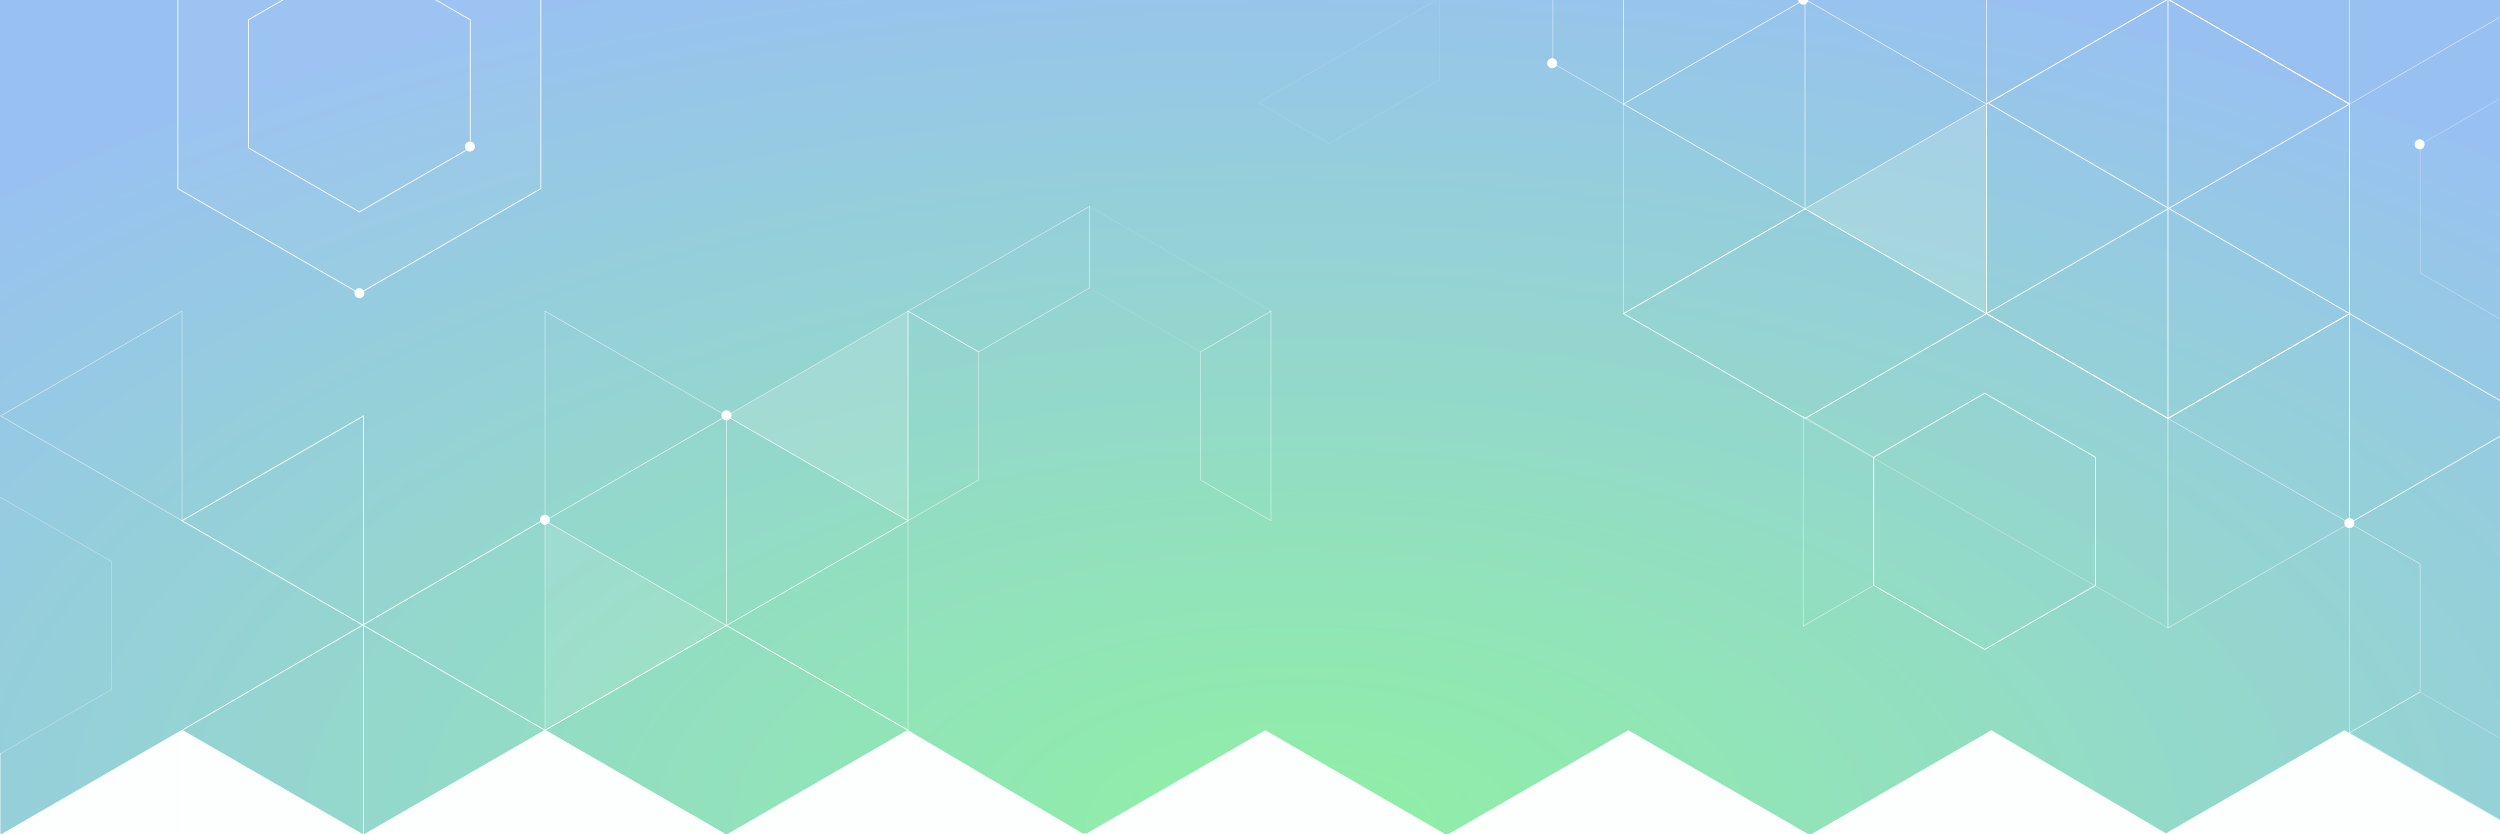
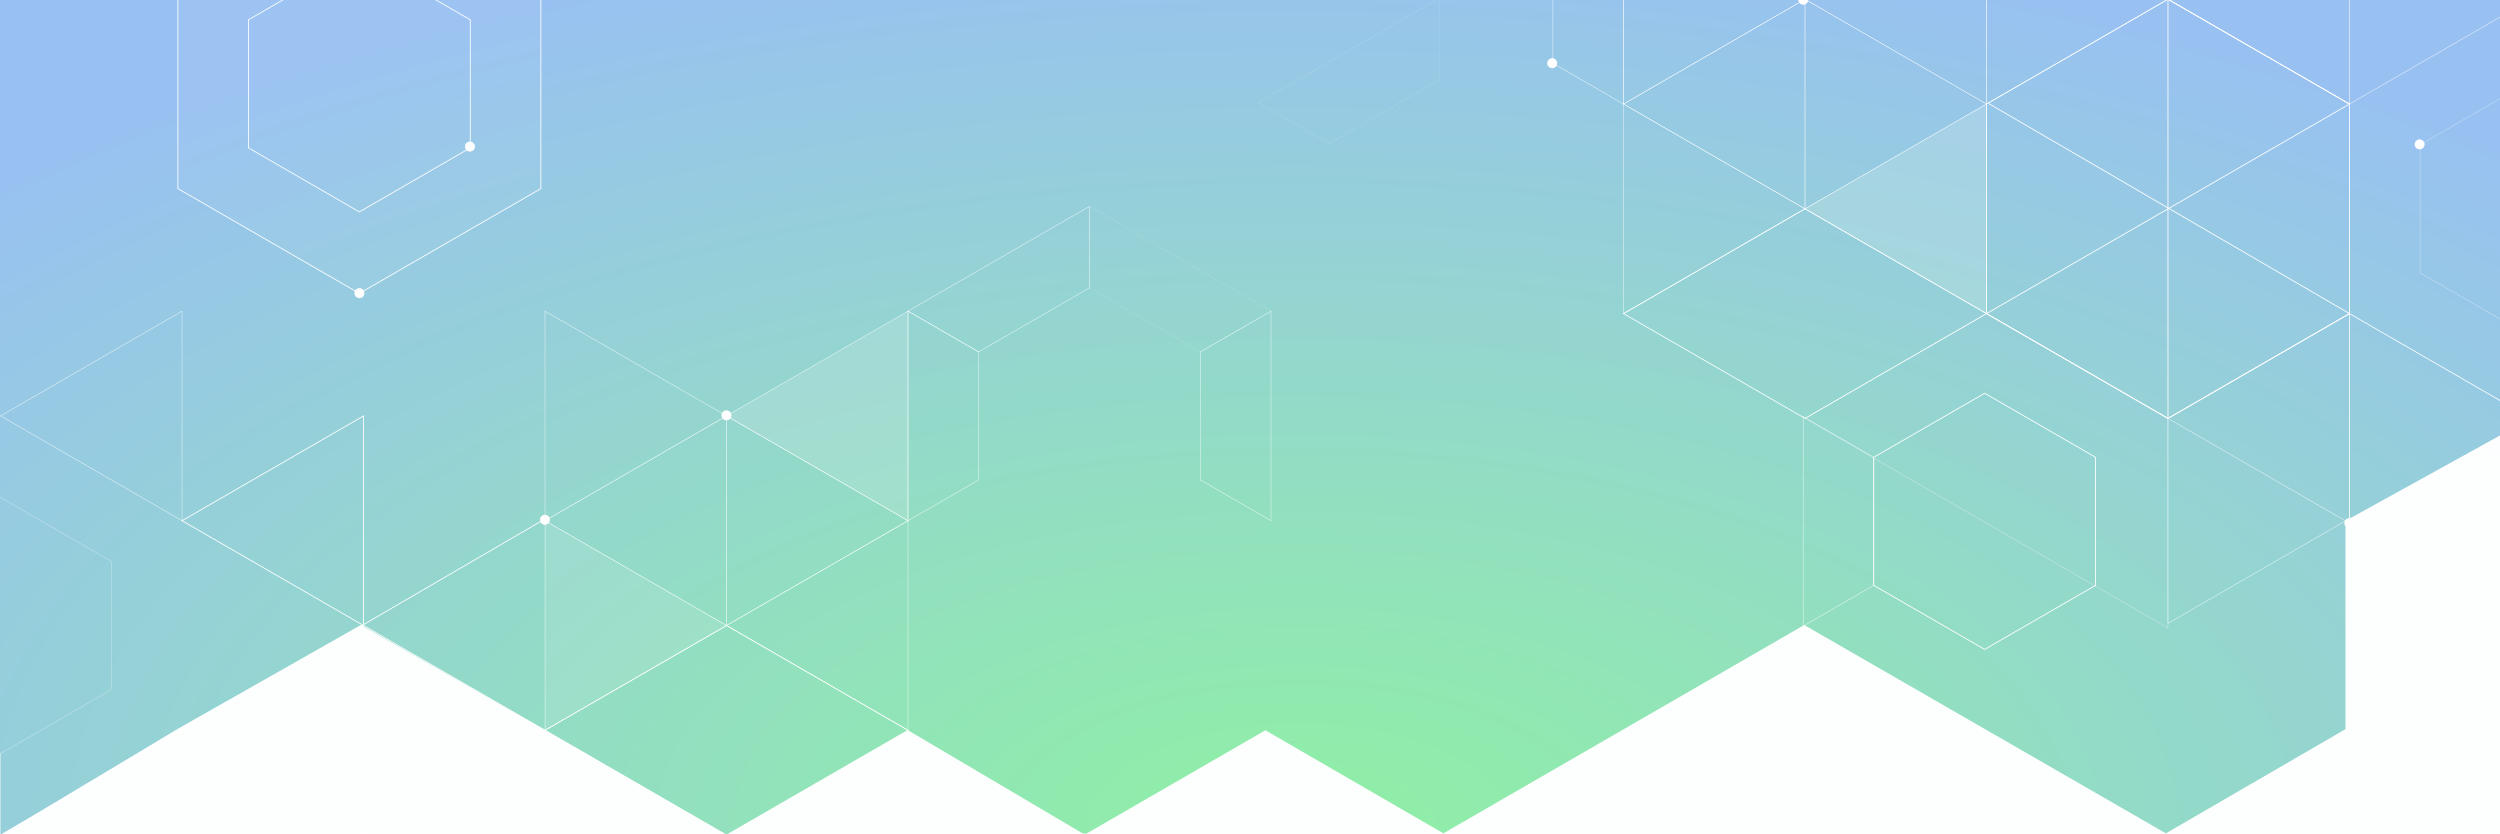
<svg xmlns="http://www.w3.org/2000/svg" xmlns:xlink="http://www.w3.org/1999/xlink" width="1200" height="400" viewBox="0 0 317.5 105.833" version="1.1" id="svg8" enable-background="new">
  <defs id="defs2">
    <linearGradient id="linearGradient10929">
      <stop id="stop10927" offset="0" style="stop-color:#8ff0a4;stop-opacity:1" />
      <stop id="stop10925" offset="1" style="stop-color:#98c1f1;stop-opacity:1;" />
    </linearGradient>
    <radialGradient xlink:href="#linearGradient10929" id="radialGradient10931" cx="126.397" cy="192.753" fx="126.397" fy="192.753" r="162.322" gradientTransform="matrix(1.436003,0.00660932,-0.00326124,0.7074172,-15.77789,-31.88768)" gradientUnits="userSpaceOnUse" />
  </defs>
  <g id="layer2" style="">
    <rect style="opacity:1;vector-effect:none;fill:url(#radialGradient10931);fill-opacity:1;stroke:#5e5c64;stroke-width:0.001px;stroke-linecap:butt;stroke-linejoin:miter;stroke-miterlimit:4;stroke-dasharray:none;stroke-dashoffset:0;stroke-opacity:1;marker:none;marker-start:none;marker-mid:none;marker-end:none;paint-order:normal" id="rect10907" width="324.644" height="112.183" x="-1.852" y="-1.587" />
  </g>
  <g id="layer1" transform="translate(0,-191.1667)">
    <path id="path22728" d="m 275.333,191.072 -23.05,13.308 v 26.616 l 23.05,13.308 23.05,-13.308 v -26.616 z" style="color:#000000;clip-rule:nonzero;display:inline;overflow:visible;visibility:visible;opacity:1;isolation:auto;mix-blend-mode:normal;color-interpolation:sRGB;color-interpolation-filters:linearRGB;solid-color:#000000;solid-opacity:1;vector-effect:none;fill:none;fill-opacity:1;fill-rule:nonzero;stroke:#ffffff;stroke-width:0.106;stroke-linecap:butt;stroke-linejoin:miter;stroke-miterlimit:4;stroke-dasharray:none;stroke-dashoffset:0;stroke-opacity:1;marker:none;marker-start:none;marker-mid:none;marker-end:none;paint-order:normal;color-rendering:auto;image-rendering:auto;shape-rendering:auto;text-rendering:auto;enable-background:accumulate" />
    <path id="path22730" d="m 252.549,204.308 45.834,26.687 -23.05,13.308 v -53.231 l 23.05,13.308 -46.1,26.616 23.05,13.308" style="color:#000000;clip-rule:nonzero;display:inline;overflow:visible;visibility:visible;opacity:1;isolation:auto;mix-blend-mode:normal;color-interpolation:sRGB;color-interpolation-filters:linearRGB;solid-color:#000000;solid-opacity:1;vector-effect:none;fill:none;fill-opacity:1;fill-rule:nonzero;stroke:#ffffff;stroke-width:0.106;stroke-linecap:butt;stroke-linejoin:miter;stroke-miterlimit:4;stroke-dasharray:none;stroke-dashoffset:0;stroke-opacity:1;marker:none;marker-start:none;marker-mid:none;marker-end:none;paint-order:normal;color-rendering:auto;image-rendering:auto;shape-rendering:auto;text-rendering:auto;enable-background:accumulate" />
    <path style="color:#000000;clip-rule:nonzero;display:inline;overflow:visible;visibility:visible;opacity:1;isolation:auto;mix-blend-mode:normal;color-interpolation:sRGB;color-interpolation-filters:linearRGB;solid-color:#000000;solid-opacity:1;vector-effect:none;fill:none;fill-opacity:1;fill-rule:nonzero;stroke:#ffffff;stroke-width:0.106;stroke-linecap:butt;stroke-linejoin:miter;stroke-miterlimit:4;stroke-dasharray:none;stroke-dashoffset:0;stroke-opacity:1;marker:none;marker-start:none;marker-mid:none;marker-end:none;paint-order:normal;color-rendering:auto;image-rendering:auto;shape-rendering:auto;text-rendering:auto;enable-background:accumulate" d="m 252.05,241.11 -14.086,8.133 v 16.265 l 14.086,8.133 14.086,-8.133 v -16.265 z" id="path22732" />
    <path id="path22778" d="m 275.333,191.072 23.05,-13.308 v 26.616 z" style="color:#000000;clip-rule:nonzero;display:inline;overflow:visible;visibility:visible;opacity:1;isolation:auto;mix-blend-mode:normal;color-interpolation:sRGB;color-interpolation-filters:linearRGB;solid-color:#000000;solid-opacity:1;vector-effect:none;fill:none;fill-opacity:1;fill-rule:nonzero;stroke:#ffffff;stroke-width:0.03;stroke-linecap:butt;stroke-linejoin:miter;stroke-miterlimit:4;stroke-dasharray:none;stroke-dashoffset:0;stroke-opacity:1;marker:none;marker-start:none;marker-mid:none;marker-end:none;paint-order:normal;color-rendering:auto;image-rendering:auto;shape-rendering:auto;text-rendering:auto;enable-background:accumulate" />
    <path style="color:#000000;clip-rule:nonzero;display:inline;overflow:visible;visibility:visible;opacity:1;isolation:auto;mix-blend-mode:normal;color-interpolation:sRGB;color-interpolation-filters:linearRGB;solid-color:#000000;solid-opacity:1;vector-effect:none;fill:none;fill-opacity:1;fill-rule:nonzero;stroke:#ffffff;stroke-width:0.05;stroke-linecap:butt;stroke-linejoin:miter;stroke-miterlimit:4;stroke-dasharray:none;stroke-dashoffset:0;stroke-opacity:1;marker:none;marker-start:none;marker-mid:none;marker-end:none;paint-order:normal;color-rendering:auto;image-rendering:auto;shape-rendering:auto;text-rendering:auto;enable-background:accumulate" d="m 321.433,191.072 -23.05,-13.308 v 26.616 z" id="path22780" />
    <path id="path22782" d="m 252.284,204.379 v -26.616 l 23.05,13.308 z" style="color:#000000;clip-rule:nonzero;display:inline;overflow:visible;visibility:visible;opacity:1;isolation:auto;mix-blend-mode:normal;color-interpolation:sRGB;color-interpolation-filters:linearRGB;solid-color:#000000;solid-opacity:1;vector-effect:none;fill:none;fill-opacity:1;fill-rule:nonzero;stroke:#ffffff;stroke-width:0.05;stroke-linecap:butt;stroke-linejoin:miter;stroke-miterlimit:4;stroke-dasharray:none;stroke-dashoffset:0;stroke-opacity:1;marker:none;marker-start:none;marker-mid:none;marker-end:none;paint-order:normal;color-rendering:auto;image-rendering:auto;shape-rendering:auto;text-rendering:auto;enable-background:accumulate" />
    <path style="color:#000000;clip-rule:nonzero;display:inline;overflow:visible;visibility:visible;opacity:1;isolation:auto;mix-blend-mode:normal;color-interpolation:sRGB;color-interpolation-filters:linearRGB;solid-color:#000000;solid-opacity:1;vector-effect:none;fill:none;fill-opacity:1;fill-rule:nonzero;stroke:#ffffff;stroke-width:0.05;stroke-linecap:butt;stroke-linejoin:miter;stroke-miterlimit:4;stroke-dasharray:none;stroke-dashoffset:0;stroke-opacity:1;marker:none;marker-start:none;marker-mid:none;marker-end:none;paint-order:normal;color-rendering:auto;image-rendering:auto;shape-rendering:auto;text-rendering:auto;enable-background:accumulate" d="m 252.284,204.379 v -26.616 l -23.05,13.308 z" id="path22784" />
    <path style="color:#000000;clip-rule:nonzero;display:inline;overflow:visible;visibility:visible;opacity:1;isolation:auto;mix-blend-mode:normal;color-interpolation:sRGB;color-interpolation-filters:linearRGB;solid-color:#000000;solid-opacity:1;vector-effect:none;fill:none;fill-opacity:1;fill-rule:nonzero;stroke:#ffffff;stroke-width:0.03;stroke-linecap:butt;stroke-linejoin:miter;stroke-miterlimit:4;stroke-dasharray:none;stroke-dashoffset:0;stroke-opacity:1;marker:none;marker-start:none;marker-mid:none;marker-end:none;paint-order:normal;color-rendering:auto;image-rendering:auto;shape-rendering:auto;text-rendering:auto;enable-background:accumulate" d="m 229.234,217.687 v -26.616 l 23.05,13.308 z" id="path22786" />
    <path id="path22788" d="m 252.284,230.995 v -26.616 l -23.05,13.308 z" style="color:#000000;clip-rule:nonzero;display:inline;overflow:visible;visibility:visible;opacity:1;isolation:auto;mix-blend-mode:normal;color-interpolation:sRGB;color-interpolation-filters:linearRGB;solid-color:#000000;solid-opacity:1;vector-effect:none;fill:#eafced;fill-opacity:0.189;fill-rule:nonzero;stroke:#ffffff;stroke-width:0.05;stroke-linecap:butt;stroke-linejoin:miter;stroke-miterlimit:4;stroke-dasharray:none;stroke-dashoffset:0;stroke-opacity:1;marker:none;marker-start:none;marker-mid:none;marker-end:none;paint-order:normal;color-rendering:auto;image-rendering:auto;shape-rendering:auto;text-rendering:auto;enable-background:accumulate" />
    <path id="path22790" d="m 206.184,230.995 v -26.616 l 23.05,13.308 z" style="color:#000000;clip-rule:nonzero;display:inline;overflow:visible;visibility:visible;opacity:1;isolation:auto;mix-blend-mode:normal;color-interpolation:sRGB;color-interpolation-filters:linearRGB;solid-color:#000000;solid-opacity:1;vector-effect:none;fill:none;fill-opacity:1;fill-rule:nonzero;stroke:#ffffff;stroke-width:0.05;stroke-linecap:butt;stroke-linejoin:miter;stroke-miterlimit:4;stroke-dasharray:none;stroke-dashoffset:0;stroke-opacity:1;marker:none;marker-start:none;marker-mid:none;marker-end:none;paint-order:normal;color-rendering:auto;image-rendering:auto;shape-rendering:auto;text-rendering:auto;enable-background:accumulate" />
    <path id="path22792" d="m 229.234,217.687 v -26.616 l -23.05,13.308 z" style="color:#000000;clip-rule:nonzero;display:inline;overflow:visible;visibility:visible;opacity:1;isolation:auto;mix-blend-mode:normal;color-interpolation:sRGB;color-interpolation-filters:linearRGB;solid-color:#000000;solid-opacity:1;vector-effect:none;fill:none;fill-opacity:1;fill-rule:nonzero;stroke:#ffffff;stroke-width:0.05;stroke-linecap:butt;stroke-linejoin:miter;stroke-miterlimit:4;stroke-dasharray:none;stroke-dashoffset:0;stroke-opacity:1;marker:none;marker-start:none;marker-mid:none;marker-end:none;paint-order:normal;color-rendering:auto;image-rendering:auto;shape-rendering:auto;text-rendering:auto;enable-background:accumulate" />
    <path id="path22794" d="m 229.234,217.687 -23.05,13.308 23.05,13.308 23.05,-13.308 z" style="color:#000000;clip-rule:nonzero;display:inline;overflow:visible;visibility:visible;opacity:1;isolation:auto;mix-blend-mode:normal;color-interpolation:sRGB;color-interpolation-filters:linearRGB;solid-color:#000000;solid-opacity:1;vector-effect:none;fill:none;fill-opacity:1;fill-rule:nonzero;stroke:#ffffff;stroke-width:0.1;stroke-linecap:butt;stroke-linejoin:miter;stroke-miterlimit:4;stroke-dasharray:none;stroke-dashoffset:0;stroke-opacity:1;marker:none;marker-start:none;marker-mid:none;marker-end:none;paint-order:normal;color-rendering:auto;image-rendering:auto;shape-rendering:auto;text-rendering:auto;enable-background:accumulate" />
-     <path id="path22796" d="m 275.333,244.303 v 26.616 l 23.05,-13.308 z" style="color:#000000;clip-rule:nonzero;display:inline;overflow:visible;visibility:visible;opacity:1;isolation:auto;mix-blend-mode:normal;color-interpolation:sRGB;color-interpolation-filters:linearRGB;solid-color:#000000;solid-opacity:1;vector-effect:none;fill:none;fill-opacity:1;fill-rule:nonzero;stroke:#ffffff;stroke-width:0.05;stroke-linecap:butt;stroke-linejoin:miter;stroke-miterlimit:4;stroke-dasharray:none;stroke-dashoffset:0;stroke-opacity:1;marker:none;marker-start:none;marker-mid:none;marker-end:none;paint-order:normal;color-rendering:auto;image-rendering:auto;shape-rendering:auto;text-rendering:auto;enable-background:accumulate" />
+     <path id="path22796" d="m 275.333,244.303 v 26.031 l 22.543,-13.015 z" style="color:#000000;clip-rule:nonzero;display:inline;overflow:visible;visibility:visible;opacity:1;isolation:auto;mix-blend-mode:normal;color-interpolation:sRGB;color-interpolation-filters:linearRGB;solid-color:#000000;solid-opacity:1;vector-effect:none;fill:none;fill-opacity:1;fill-rule:nonzero;stroke:#ffffff;stroke-width:0.05;stroke-linecap:butt;stroke-linejoin:miter;stroke-miterlimit:4;stroke-dasharray:none;stroke-dashoffset:0;stroke-opacity:1;marker:none;marker-start:none;marker-mid:none;marker-end:none;paint-order:normal;color-rendering:auto;image-rendering:auto;shape-rendering:auto;text-rendering:auto;enable-background:accumulate" />
    <path id="path22798" d="m 275.333,244.303 v 26.616 l -46.099,-26.616 23.05,-13.308 z" style="color:#000000;clip-rule:nonzero;display:inline;overflow:visible;visibility:visible;opacity:1;isolation:auto;mix-blend-mode:normal;color-interpolation:sRGB;color-interpolation-filters:linearRGB;solid-color:#000000;solid-opacity:1;vector-effect:none;fill:none;fill-opacity:1;fill-rule:nonzero;stroke:#ffffff;stroke-width:0.03;stroke-linecap:butt;stroke-linejoin:miter;stroke-miterlimit:4;stroke-dasharray:none;stroke-dashoffset:0;stroke-opacity:1;marker:none;marker-start:none;marker-mid:none;marker-end:none;paint-order:normal;color-rendering:auto;image-rendering:auto;shape-rendering:auto;text-rendering:auto;enable-background:accumulate" />
    <path style="color:#000000;clip-rule:nonzero;display:inline;overflow:visible;visibility:visible;opacity:1;isolation:auto;mix-blend-mode:normal;color-interpolation:sRGB;color-interpolation-filters:linearRGB;solid-color:#000000;solid-opacity:1;vector-effect:none;fill:none;fill-opacity:1;fill-rule:nonzero;stroke:#ffffff;stroke-width:0.05;stroke-linecap:butt;stroke-linejoin:miter;stroke-miterlimit:4;stroke-dasharray:none;stroke-dashoffset:0;stroke-opacity:1;marker:none;marker-start:none;marker-mid:none;marker-end:none;paint-order:normal;color-rendering:auto;image-rendering:auto;shape-rendering:auto;text-rendering:auto;enable-background:accumulate" d="m 206.184,204.379 v -26.616 l 23.05,13.308 z" id="path22800" />
    <path id="path22802" d="m 229,244.067 v 26.616 l 8.964,-5.175 v -16.265 z" style="color:#000000;clip-rule:nonzero;display:inline;overflow:visible;visibility:visible;opacity:1;isolation:auto;mix-blend-mode:normal;color-interpolation:sRGB;color-interpolation-filters:linearRGB;solid-color:#000000;solid-opacity:1;vector-effect:none;fill:none;fill-opacity:1;fill-rule:nonzero;stroke:#ffffff;stroke-width:0.05;stroke-linecap:butt;stroke-linejoin:miter;stroke-miterlimit:4;stroke-dasharray:none;stroke-dashoffset:0;stroke-opacity:1;marker:none;marker-start:none;marker-mid:none;marker-end:none;paint-order:normal;color-rendering:auto;image-rendering:auto;shape-rendering:auto;text-rendering:auto;enable-background:accumulate" />
    <path style="color:#000000;clip-rule:nonzero;display:inline;overflow:visible;visibility:visible;opacity:1;isolation:auto;mix-blend-mode:normal;color-interpolation:sRGB;color-interpolation-filters:linearRGB;solid-color:#000000;solid-opacity:1;vector-effect:none;fill:none;fill-opacity:1;fill-rule:nonzero;stroke:#ffffff;stroke-width:0.05;stroke-linecap:butt;stroke-linejoin:miter;stroke-miterlimit:4;stroke-dasharray:none;stroke-dashoffset:0;stroke-opacity:1;marker:none;marker-start:none;marker-mid:none;marker-end:none;paint-order:normal;color-rendering:auto;image-rendering:auto;shape-rendering:auto;text-rendering:auto;enable-background:accumulate" d="m 206.184,177.764 v 26.616 l -8.964,-5.175 v -16.265 z" id="path22804" />
    <path id="path22806" d="M 206.184,177.764 183.134,164.456 v 10.35 l 14.086,8.133 z" style="color:#000000;clip-rule:nonzero;display:inline;overflow:visible;visibility:visible;opacity:1;isolation:auto;mix-blend-mode:normal;color-interpolation:sRGB;color-interpolation-filters:linearRGB;solid-color:#000000;solid-opacity:1;vector-effect:none;fill:none;fill-opacity:1;fill-rule:nonzero;stroke:#ffffff;stroke-width:0.05;stroke-linecap:butt;stroke-linejoin:miter;stroke-miterlimit:4;stroke-dasharray:none;stroke-dashoffset:0;stroke-opacity:1;marker:none;marker-start:none;marker-mid:none;marker-end:none;paint-order:normal;color-rendering:auto;image-rendering:auto;shape-rendering:auto;text-rendering:auto;enable-background:accumulate" />
    <path style="color:#000000;clip-rule:nonzero;display:inline;overflow:visible;visibility:visible;opacity:1;isolation:auto;mix-blend-mode:normal;color-interpolation:sRGB;color-interpolation-filters:linearRGB;solid-color:#000000;solid-opacity:1;vector-effect:none;fill:none;fill-opacity:1;fill-rule:nonzero;stroke:#ffffff;stroke-width:0.01;stroke-linecap:butt;stroke-linejoin:miter;stroke-miterlimit:4;stroke-dasharray:none;stroke-dashoffset:0;stroke-opacity:1;marker:none;marker-start:none;marker-mid:none;marker-end:none;paint-order:normal;color-rendering:auto;image-rendering:auto;shape-rendering:auto;text-rendering:auto;enable-background:accumulate" d="m 159.82,204.222 23.05,-13.308 v 10.35 l -14.086,8.133 z" id="path22808" />
    <path style="color:#000000;clip-rule:nonzero;display:inline;overflow:visible;visibility:visible;opacity:1;isolation:auto;mix-blend-mode:normal;color-interpolation:sRGB;color-interpolation-filters:linearRGB;solid-color:#000000;solid-opacity:1;vector-effect:none;fill:none;fill-opacity:1;fill-rule:nonzero;stroke:#ffffff;stroke-width:0.05;stroke-linecap:butt;stroke-linejoin:miter;stroke-miterlimit:4;stroke-dasharray:none;stroke-dashoffset:0;stroke-opacity:1;marker:none;marker-start:none;marker-mid:none;marker-end:none;paint-order:normal;color-rendering:auto;image-rendering:auto;shape-rendering:auto;text-rendering:auto;enable-background:accumulate" d="m 298.383,284.226 v -26.616 l 8.964,5.175 v 16.265 z" id="path22810" />
    <path id="path22812" d="m 344.483,230.995 v -26.616 l -8.964,5.175 v 16.265 z" style="color:#000000;clip-rule:nonzero;display:inline;overflow:visible;visibility:visible;opacity:1;isolation:auto;mix-blend-mode:normal;color-interpolation:sRGB;color-interpolation-filters:linearRGB;solid-color:#000000;solid-opacity:1;vector-effect:none;fill:none;fill-opacity:1;fill-rule:nonzero;stroke:#ffffff;stroke-width:0.03;stroke-linecap:butt;stroke-linejoin:miter;stroke-miterlimit:4;stroke-dasharray:none;stroke-dashoffset:0;stroke-opacity:1;marker:none;marker-start:none;marker-mid:none;marker-end:none;paint-order:normal;color-rendering:auto;image-rendering:auto;shape-rendering:auto;text-rendering:auto;enable-background:accumulate" />
    <path style="color:#000000;clip-rule:nonzero;display:inline;overflow:visible;visibility:visible;opacity:1;isolation:auto;mix-blend-mode:normal;color-interpolation:sRGB;color-interpolation-filters:linearRGB;solid-color:#000000;solid-opacity:1;vector-effect:none;fill:none;fill-opacity:1;fill-rule:nonzero;stroke:#ffffff;stroke-width:0.05;stroke-linecap:butt;stroke-linejoin:miter;stroke-miterlimit:4;stroke-dasharray:none;stroke-dashoffset:0;stroke-opacity:1;marker:none;marker-start:none;marker-mid:none;marker-end:none;paint-order:normal;color-rendering:auto;image-rendering:auto;shape-rendering:auto;text-rendering:auto;enable-background:accumulate" d="m 344.483,230.995 -23.05,13.308 v -10.35 l 14.086,-8.133 z" id="path22814" />
    <path id="path22816" d="m 298.383,284.226 23.05,13.308 v -10.35 l -14.086,-8.133 z" style="color:#000000;clip-rule:nonzero;display:inline;overflow:visible;visibility:visible;opacity:1;isolation:auto;mix-blend-mode:normal;color-interpolation:sRGB;color-interpolation-filters:linearRGB;solid-color:#000000;solid-opacity:1;vector-effect:none;fill:none;fill-opacity:1;fill-rule:nonzero;stroke:#ffffff;stroke-width:0.03;stroke-linecap:butt;stroke-linejoin:miter;stroke-miterlimit:4;stroke-dasharray:none;stroke-dashoffset:0;stroke-opacity:1;marker:none;marker-start:none;marker-mid:none;marker-end:none;paint-order:normal;color-rendering:auto;image-rendering:auto;shape-rendering:auto;text-rendering:auto;enable-background:accumulate" />
    <path id="path22818" d="m 321.433,244.303 -23.05,-13.308 v 26.616 z" style="color:#000000;clip-rule:nonzero;display:inline;overflow:visible;visibility:visible;opacity:1;isolation:auto;mix-blend-mode:normal;color-interpolation:sRGB;color-interpolation-filters:linearRGB;solid-color:#000000;solid-opacity:1;vector-effect:none;fill:none;fill-opacity:1;fill-rule:nonzero;stroke:#ffffff;stroke-width:0.1;stroke-linecap:butt;stroke-linejoin:miter;stroke-miterlimit:4;stroke-dasharray:none;stroke-dashoffset:0;stroke-opacity:1;marker:none;marker-start:none;marker-mid:none;marker-end:none;paint-order:normal;color-rendering:auto;image-rendering:auto;shape-rendering:auto;text-rendering:auto;enable-background:accumulate" />
    <circle cy="257.606" cx="298.37" id="circle22820" style="color:#000000;clip-rule:nonzero;display:inline;overflow:visible;visibility:visible;opacity:1;isolation:auto;mix-blend-mode:normal;color-interpolation:sRGB;color-interpolation-filters:linearRGB;solid-color:#000000;solid-opacity:1;vector-effect:none;fill:#ffffff;fill-opacity:1;fill-rule:nonzero;stroke:#ffffff;stroke-width:0.1;stroke-linecap:butt;stroke-linejoin:miter;stroke-miterlimit:4;stroke-dasharray:none;stroke-dashoffset:0;stroke-opacity:1;marker:none;marker-start:none;marker-mid:none;marker-end:none;paint-order:normal;color-rendering:auto;image-rendering:auto;shape-rendering:auto;text-rendering:auto;enable-background:accumulate" r="0.582" />
    <path id="path22826" d="m 321.433,201.422 -14.086,8.133 v 16.265 l 14.086,8.133 14.086,-8.133 v -16.265 z" style="color:#000000;clip-rule:nonzero;display:inline;overflow:visible;visibility:visible;opacity:1;isolation:auto;mix-blend-mode:normal;color-interpolation:sRGB;color-interpolation-filters:linearRGB;solid-color:#000000;solid-opacity:1;vector-effect:none;fill:none;fill-opacity:1;fill-rule:nonzero;stroke:#ffffff;stroke-width:0.03;stroke-linecap:butt;stroke-linejoin:miter;stroke-miterlimit:4;stroke-dasharray:none;stroke-dashoffset:0;stroke-opacity:1;marker:none;marker-start:none;marker-mid:none;marker-end:none;paint-order:normal;color-rendering:auto;image-rendering:auto;shape-rendering:auto;text-rendering:auto;enable-background:accumulate" />
    <circle style="color:#000000;clip-rule:nonzero;display:inline;overflow:visible;visibility:visible;opacity:1;isolation:auto;mix-blend-mode:normal;color-interpolation:sRGB;color-interpolation-filters:linearRGB;solid-color:#000000;solid-opacity:1;vector-effect:none;fill:#ffffff;fill-opacity:1;fill-rule:nonzero;stroke:#ffffff;stroke-width:0.1;stroke-linecap:butt;stroke-linejoin:miter;stroke-miterlimit:4;stroke-dasharray:none;stroke-dashoffset:0;stroke-opacity:1;marker:none;marker-start:none;marker-mid:none;marker-end:none;paint-order:normal;color-rendering:auto;image-rendering:auto;shape-rendering:auto;text-rendering:auto;enable-background:accumulate" id="circle22828" cx="307.29" cy="209.504" r="0.582" />
    <circle cy="177.763" cx="298.301" id="circle22830" style="color:#000000;clip-rule:nonzero;display:inline;overflow:visible;visibility:visible;opacity:1;isolation:auto;mix-blend-mode:normal;color-interpolation:sRGB;color-interpolation-filters:linearRGB;solid-color:#000000;solid-opacity:1;vector-effect:none;fill:#ffffff;fill-opacity:1;fill-rule:nonzero;stroke:#ffffff;stroke-width:0.1;stroke-linecap:butt;stroke-linejoin:miter;stroke-miterlimit:4;stroke-dasharray:none;stroke-dashoffset:0;stroke-opacity:1;marker:none;marker-start:none;marker-mid:none;marker-end:none;paint-order:normal;color-rendering:auto;image-rendering:auto;shape-rendering:auto;text-rendering:auto;enable-background:accumulate" r="0.582" />
    <path style="color:#000000;clip-rule:nonzero;display:inline;overflow:visible;visibility:visible;opacity:1;isolation:auto;mix-blend-mode:normal;color-interpolation:sRGB;color-interpolation-filters:linearRGB;solid-color:#000000;solid-opacity:1;vector-effect:none;fill:#eafced;fill-opacity:0.039;fill-rule:nonzero;stroke:#ffffff;stroke-width:0.106;stroke-linecap:butt;stroke-linejoin:miter;stroke-miterlimit:4;stroke-dasharray:none;stroke-dashoffset:0;stroke-opacity:1;marker:none;marker-start:none;marker-mid:none;marker-end:none;paint-order:normal;color-rendering:auto;image-rendering:auto;shape-rendering:auto;text-rendering:auto;enable-background:accumulate" d="m 45.638,175.197 23.05,13.308 v 26.616 L 45.638,228.428 22.588,215.12 v -26.616 z" id="path10847" />
    <path style="color:#000000;clip-rule:nonzero;display:inline;overflow:visible;visibility:visible;opacity:1;isolation:auto;mix-blend-mode:normal;color-interpolation:sRGB;color-interpolation-filters:linearRGB;solid-color:#000000;solid-opacity:1;vector-effect:none;fill:none;fill-opacity:1;fill-rule:nonzero;stroke:#ffffff;stroke-width:0.106;stroke-linecap:butt;stroke-linejoin:miter;stroke-miterlimit:4;stroke-dasharray:none;stroke-dashoffset:0;stroke-opacity:1;marker:none;marker-start:none;marker-mid:none;marker-end:none;paint-order:normal;color-rendering:auto;image-rendering:auto;shape-rendering:auto;text-rendering:auto;enable-background:accumulate" d="m 68.952,257.225 -45.834,26.687 23.05,13.308 v -53.231 l -23.05,13.308 46.1,26.616 -23.05,13.308" id="path10849" />
    <path id="path10851" d="m 45.638,185.547 14.086,8.133 v 16.265 L 45.638,218.077 31.552,209.945 v -16.265 z" style="color:#000000;clip-rule:nonzero;display:inline;overflow:visible;visibility:visible;opacity:1;isolation:auto;mix-blend-mode:normal;color-interpolation:sRGB;color-interpolation-filters:linearRGB;solid-color:#000000;solid-opacity:1;vector-effect:none;fill:none;fill-opacity:1;fill-rule:nonzero;stroke:#ffffff;stroke-width:0.106;stroke-linecap:butt;stroke-linejoin:miter;stroke-miterlimit:4;stroke-dasharray:none;stroke-dashoffset:0;stroke-opacity:1;marker:none;marker-start:none;marker-mid:none;marker-end:none;paint-order:normal;color-rendering:auto;image-rendering:auto;shape-rendering:auto;text-rendering:auto;enable-background:accumulate" />
    <path style="color:#000000;clip-rule:nonzero;display:inline;overflow:visible;visibility:visible;opacity:1;isolation:auto;mix-blend-mode:normal;color-interpolation:sRGB;color-interpolation-filters:linearRGB;solid-color:#000000;solid-opacity:1;vector-effect:none;fill:none;fill-opacity:1;fill-rule:nonzero;stroke:#ffffff;stroke-width:0.03;stroke-linecap:butt;stroke-linejoin:miter;stroke-miterlimit:4;stroke-dasharray:none;stroke-dashoffset:0;stroke-opacity:1;marker:none;marker-start:none;marker-mid:none;marker-end:none;paint-order:normal;color-rendering:auto;image-rendering:auto;shape-rendering:auto;text-rendering:auto;enable-background:accumulate" d="M 45.638,175.197 22.588,161.889 v 26.616 z" id="path10853" />
    <path id="path10855" d="M 0.068,243.988 23.117,230.68 v 26.616 z" style="color:#000000;clip-rule:nonzero;display:inline;overflow:visible;visibility:visible;opacity:1;isolation:auto;mix-blend-mode:normal;color-interpolation:sRGB;color-interpolation-filters:linearRGB;solid-color:#000000;solid-opacity:1;vector-effect:none;fill:none;fill-opacity:1;fill-rule:nonzero;stroke:#ffffff;stroke-width:0.05;stroke-linecap:butt;stroke-linejoin:miter;stroke-miterlimit:4;stroke-dasharray:none;stroke-dashoffset:0;stroke-opacity:1;marker:none;marker-start:none;marker-mid:none;marker-end:none;paint-order:normal;color-rendering:auto;image-rendering:auto;shape-rendering:auto;text-rendering:auto;enable-background:accumulate" />
    <path style="color:#000000;clip-rule:nonzero;display:inline;overflow:visible;visibility:visible;opacity:1;isolation:auto;mix-blend-mode:normal;color-interpolation:sRGB;color-interpolation-filters:linearRGB;solid-color:#000000;solid-opacity:1;vector-effect:none;fill:none;fill-opacity:1;fill-rule:nonzero;stroke:#ffffff;stroke-width:0.05;stroke-linecap:butt;stroke-linejoin:miter;stroke-miterlimit:4;stroke-dasharray:none;stroke-dashoffset:0;stroke-opacity:1;marker:none;marker-start:none;marker-mid:none;marker-end:none;paint-order:normal;color-rendering:auto;image-rendering:auto;shape-rendering:auto;text-rendering:auto;enable-background:accumulate" d="M 68.688,188.504 V 161.889 l -23.05,13.308 z" id="path10857" />
    <path id="path10859" d="M 69.217,257.296 V 230.68 L 92.267,243.988 Z" style="color:#000000;clip-rule:nonzero;display:inline;overflow:visible;visibility:visible;opacity:1;isolation:auto;mix-blend-mode:normal;color-interpolation:sRGB;color-interpolation-filters:linearRGB;solid-color:#000000;solid-opacity:1;vector-effect:none;fill:none;fill-opacity:1;fill-rule:nonzero;stroke:#ffffff;stroke-width:0.05;stroke-linecap:butt;stroke-linejoin:miter;stroke-miterlimit:4;stroke-dasharray:none;stroke-dashoffset:0;stroke-opacity:1;marker:none;marker-start:none;marker-mid:none;marker-end:none;paint-order:normal;color-rendering:auto;image-rendering:auto;shape-rendering:auto;text-rendering:auto;enable-background:accumulate" />
    <path id="path10861" d="M 92.267,270.604 V 243.988 L 69.217,257.296 Z" style="color:#000000;clip-rule:nonzero;display:inline;overflow:visible;visibility:visible;opacity:1;isolation:auto;mix-blend-mode:normal;color-interpolation:sRGB;color-interpolation-filters:linearRGB;solid-color:#000000;solid-opacity:1;vector-effect:none;fill:none;fill-opacity:1;fill-rule:nonzero;stroke:#ffffff;stroke-width:0.03;stroke-linecap:butt;stroke-linejoin:miter;stroke-miterlimit:4;stroke-dasharray:none;stroke-dashoffset:0;stroke-opacity:1;marker:none;marker-start:none;marker-mid:none;marker-end:none;paint-order:normal;color-rendering:auto;image-rendering:auto;shape-rendering:auto;text-rendering:auto;enable-background:accumulate" />
    <path style="color:#000000;clip-rule:nonzero;display:inline;overflow:visible;visibility:visible;opacity:1;isolation:auto;mix-blend-mode:normal;color-interpolation:sRGB;color-interpolation-filters:linearRGB;solid-color:#000000;solid-opacity:1;vector-effect:none;fill:#eafced;fill-opacity:0.118;fill-rule:nonzero;stroke:#ffffff;stroke-width:0.05;stroke-linecap:butt;stroke-linejoin:miter;stroke-miterlimit:4;stroke-dasharray:none;stroke-dashoffset:0;stroke-opacity:1;marker:none;marker-start:none;marker-mid:none;marker-end:none;paint-order:normal;color-rendering:auto;image-rendering:auto;shape-rendering:auto;text-rendering:auto;enable-background:accumulate" d="m 69.217,283.912 v -26.616 l 23.05,13.308 z" id="path10863" />
    <path style="color:#000000;clip-rule:nonzero;display:inline;overflow:visible;visibility:visible;opacity:1;isolation:auto;mix-blend-mode:normal;color-interpolation:sRGB;color-interpolation-filters:linearRGB;solid-color:#000000;solid-opacity:1;vector-effect:none;fill:none;fill-opacity:1;fill-rule:nonzero;stroke:#ffffff;stroke-width:0.05;stroke-linecap:butt;stroke-linejoin:miter;stroke-miterlimit:4;stroke-dasharray:none;stroke-dashoffset:0;stroke-opacity:1;marker:none;marker-start:none;marker-mid:none;marker-end:none;paint-order:normal;color-rendering:auto;image-rendering:auto;shape-rendering:auto;text-rendering:auto;enable-background:accumulate" d="m 115.317,283.912 v -26.616 l -23.05,13.308 z" id="path10865" />
    <path style="color:#000000;clip-rule:nonzero;display:inline;overflow:visible;visibility:visible;opacity:1;isolation:auto;mix-blend-mode:normal;color-interpolation:sRGB;color-interpolation-filters:linearRGB;solid-color:#000000;solid-opacity:1;vector-effect:none;fill:none;fill-opacity:1;fill-rule:nonzero;stroke:#ffffff;stroke-width:0.05;stroke-linecap:butt;stroke-linejoin:miter;stroke-miterlimit:4;stroke-dasharray:none;stroke-dashoffset:0;stroke-opacity:1;marker:none;marker-start:none;marker-mid:none;marker-end:none;paint-order:normal;color-rendering:auto;image-rendering:auto;shape-rendering:auto;text-rendering:auto;enable-background:accumulate" d="m 92.267,270.604 v -26.616 l 23.05,13.308 z" id="path10867" />
    <path style="color:#000000;clip-rule:nonzero;display:inline;overflow:visible;visibility:visible;opacity:1;isolation:auto;mix-blend-mode:normal;color-interpolation:sRGB;color-interpolation-filters:linearRGB;solid-color:#000000;solid-opacity:1;vector-effect:none;fill:none;fill-opacity:1;fill-rule:nonzero;stroke:#ffffff;stroke-width:0.1;stroke-linecap:butt;stroke-linejoin:miter;stroke-miterlimit:4;stroke-dasharray:none;stroke-dashoffset:0;stroke-opacity:1;marker:none;marker-start:none;marker-mid:none;marker-end:none;paint-order:normal;color-rendering:auto;image-rendering:auto;shape-rendering:auto;text-rendering:auto;enable-background:accumulate" d="m 92.267,270.604 23.05,13.308 -23.05,13.308 -23.05,-13.308 z" id="path10869" />
    <path style="color:#000000;clip-rule:nonzero;display:inline;overflow:visible;visibility:visible;opacity:1;isolation:auto;mix-blend-mode:normal;color-interpolation:sRGB;color-interpolation-filters:linearRGB;solid-color:#000000;solid-opacity:1;vector-effect:none;fill:none;fill-opacity:1;fill-rule:nonzero;stroke:#ffffff;stroke-width:0.05;stroke-linecap:butt;stroke-linejoin:miter;stroke-miterlimit:4;stroke-dasharray:none;stroke-dashoffset:0;stroke-opacity:1;marker:none;marker-start:none;marker-mid:none;marker-end:none;paint-order:normal;color-rendering:auto;image-rendering:auto;shape-rendering:auto;text-rendering:auto;enable-background:accumulate" d="m 46.167,297.219 v 26.616 L 23.117,310.527 Z" id="path10871" />
    <path style="color:#000000;clip-rule:nonzero;display:inline;overflow:visible;visibility:visible;opacity:1;isolation:auto;mix-blend-mode:normal;color-interpolation:sRGB;color-interpolation-filters:linearRGB;solid-color:#000000;solid-opacity:1;vector-effect:none;fill:none;fill-opacity:1;fill-rule:nonzero;stroke:#ffffff;stroke-width:0.03;stroke-linecap:butt;stroke-linejoin:miter;stroke-miterlimit:4;stroke-dasharray:none;stroke-dashoffset:0;stroke-opacity:1;marker:none;marker-start:none;marker-mid:none;marker-end:none;paint-order:normal;color-rendering:auto;image-rendering:auto;shape-rendering:auto;text-rendering:auto;enable-background:accumulate" d="m 46.167,297.219 v 26.616 L 92.267,297.219 69.217,283.912 Z" id="path10873" />
    <path id="path10875" d="M 115.317,257.296 V 230.68 L 92.267,243.988 Z" style="color:#000000;clip-rule:nonzero;display:inline;overflow:visible;visibility:visible;opacity:1;isolation:auto;mix-blend-mode:normal;color-interpolation:sRGB;color-interpolation-filters:linearRGB;solid-color:#000000;solid-opacity:1;vector-effect:none;fill:#f6f5f4;fill-opacity:0.157;fill-rule:nonzero;stroke:#ffffff;stroke-width:0.05;stroke-linecap:butt;stroke-linejoin:miter;stroke-miterlimit:4;stroke-dasharray:none;stroke-dashoffset:0;stroke-opacity:1;marker:none;marker-start:none;marker-mid:none;marker-end:none;paint-order:normal;color-rendering:auto;image-rendering:auto;shape-rendering:auto;text-rendering:auto;enable-background:accumulate" />
    <path style="color:#000000;clip-rule:nonzero;display:inline;overflow:visible;visibility:visible;opacity:1;isolation:auto;mix-blend-mode:normal;color-interpolation:sRGB;color-interpolation-filters:linearRGB;solid-color:#000000;solid-opacity:1;vector-effect:none;fill:none;fill-opacity:1;fill-rule:nonzero;stroke:#ffffff;stroke-width:0.05;stroke-linecap:butt;stroke-linejoin:miter;stroke-miterlimit:4;stroke-dasharray:none;stroke-dashoffset:0;stroke-opacity:1;marker:none;marker-start:none;marker-mid:none;marker-end:none;paint-order:normal;color-rendering:auto;image-rendering:auto;shape-rendering:auto;text-rendering:auto;enable-background:accumulate" d="m 161.416,230.68 v 26.616 l -8.964,-5.175 v -16.265 z" id="path10877" />
    <path id="path10879" d="m 115.317,230.68 v 26.616 l 8.964,-5.175 v -16.265 z" style="color:#000000;clip-rule:nonzero;display:inline;overflow:visible;visibility:visible;opacity:1;isolation:auto;mix-blend-mode:normal;color-interpolation:sRGB;color-interpolation-filters:linearRGB;solid-color:#000000;solid-opacity:1;vector-effect:none;fill:none;fill-opacity:1;fill-rule:nonzero;stroke:#ffffff;stroke-width:0.05;stroke-linecap:butt;stroke-linejoin:miter;stroke-miterlimit:4;stroke-dasharray:none;stroke-dashoffset:0;stroke-opacity:1;marker:none;marker-start:none;marker-mid:none;marker-end:none;paint-order:normal;color-rendering:auto;image-rendering:auto;shape-rendering:auto;text-rendering:auto;enable-background:accumulate" />
    <path style="color:#000000;clip-rule:nonzero;display:inline;overflow:visible;visibility:visible;opacity:1;isolation:auto;mix-blend-mode:normal;color-interpolation:sRGB;color-interpolation-filters:linearRGB;solid-color:#000000;solid-opacity:1;vector-effect:none;fill:none;fill-opacity:1;fill-rule:nonzero;stroke:#ffffff;stroke-width:0.05;stroke-linecap:butt;stroke-linejoin:miter;stroke-miterlimit:4;stroke-dasharray:none;stroke-dashoffset:0;stroke-opacity:1;marker:none;marker-start:none;marker-mid:none;marker-end:none;paint-order:normal;color-rendering:auto;image-rendering:auto;shape-rendering:auto;text-rendering:auto;enable-background:accumulate" d="m 115.317,230.68 23.05,-13.308 v 10.35 l -14.086,8.133 z" id="path10881" />
    <path id="path10883" d="m 161.416,230.68 -23.05,-13.308 v 10.35 l 14.086,8.133 z" style="color:#000000;clip-rule:nonzero;display:inline;overflow:visible;visibility:visible;opacity:1;isolation:auto;mix-blend-mode:normal;color-interpolation:sRGB;color-interpolation-filters:linearRGB;solid-color:#000000;solid-opacity:1;vector-effect:none;fill:none;fill-opacity:1;fill-rule:nonzero;stroke:#ffffff;stroke-width:0.01;stroke-linecap:butt;stroke-linejoin:miter;stroke-miterlimit:4;stroke-dasharray:none;stroke-dashoffset:0;stroke-opacity:1;marker:none;marker-start:none;marker-mid:none;marker-end:none;paint-order:normal;color-rendering:auto;image-rendering:auto;shape-rendering:auto;text-rendering:auto;enable-background:accumulate" />
    <path id="path10885" d="m 23.117,337.143 v -26.616 l -8.964,5.175 v 16.265 z" style="color:#000000;clip-rule:nonzero;display:inline;overflow:visible;visibility:visible;opacity:1;isolation:auto;mix-blend-mode:normal;color-interpolation:sRGB;color-interpolation-filters:linearRGB;solid-color:#000000;solid-opacity:1;vector-effect:none;fill:none;fill-opacity:1;fill-rule:nonzero;stroke:#ffffff;stroke-width:0.05;stroke-linecap:butt;stroke-linejoin:miter;stroke-miterlimit:4;stroke-dasharray:none;stroke-dashoffset:0;stroke-opacity:1;marker:none;marker-start:none;marker-mid:none;marker-end:none;paint-order:normal;color-rendering:auto;image-rendering:auto;shape-rendering:auto;text-rendering:auto;enable-background:accumulate" />
    <path style="color:#000000;clip-rule:nonzero;display:inline;overflow:visible;visibility:visible;opacity:1;isolation:auto;mix-blend-mode:normal;color-interpolation:sRGB;color-interpolation-filters:linearRGB;solid-color:#000000;solid-opacity:1;vector-effect:none;fill:none;fill-opacity:1;fill-rule:nonzero;stroke:#ffffff;stroke-width:0.03;stroke-linecap:butt;stroke-linejoin:miter;stroke-miterlimit:4;stroke-dasharray:none;stroke-dashoffset:0;stroke-opacity:1;marker:none;marker-start:none;marker-mid:none;marker-end:none;paint-order:normal;color-rendering:auto;image-rendering:auto;shape-rendering:auto;text-rendering:auto;enable-background:accumulate" d="m -22.982,283.912 v -26.616 l 8.964,5.175 v 16.265 z" id="path10887" />
    <path id="path10889" d="M -22.982,283.912 0.068,297.219 V 286.869 L -14.018,278.736 Z" style="color:#000000;clip-rule:nonzero;display:inline;overflow:visible;visibility:visible;opacity:1;isolation:auto;mix-blend-mode:normal;color-interpolation:sRGB;color-interpolation-filters:linearRGB;solid-color:#000000;solid-opacity:1;vector-effect:none;fill:none;fill-opacity:1;fill-rule:nonzero;stroke:#ffffff;stroke-width:0.05;stroke-linecap:butt;stroke-linejoin:miter;stroke-miterlimit:4;stroke-dasharray:none;stroke-dashoffset:0;stroke-opacity:1;marker:none;marker-start:none;marker-mid:none;marker-end:none;paint-order:normal;color-rendering:auto;image-rendering:auto;shape-rendering:auto;text-rendering:auto;enable-background:accumulate" />
    <path style="color:#000000;clip-rule:nonzero;display:inline;overflow:visible;visibility:visible;opacity:1;isolation:auto;mix-blend-mode:normal;color-interpolation:sRGB;color-interpolation-filters:linearRGB;solid-color:#000000;solid-opacity:1;vector-effect:none;fill:none;fill-opacity:1;fill-rule:nonzero;stroke:#ffffff;stroke-width:0.03;stroke-linecap:butt;stroke-linejoin:miter;stroke-miterlimit:4;stroke-dasharray:none;stroke-dashoffset:0;stroke-opacity:1;marker:none;marker-start:none;marker-mid:none;marker-end:none;paint-order:normal;color-rendering:auto;image-rendering:auto;shape-rendering:auto;text-rendering:auto;enable-background:accumulate" d="M 23.117,337.143 0.068,350.451 V 340.1 L 14.154,331.967 Z" id="path10891" />
    <path style="color:#000000;clip-rule:nonzero;display:inline;overflow:visible;visibility:visible;opacity:1;isolation:auto;mix-blend-mode:normal;color-interpolation:sRGB;color-interpolation-filters:linearRGB;solid-color:#000000;solid-opacity:1;vector-effect:none;fill:none;fill-opacity:1;fill-rule:nonzero;stroke:#ffffff;stroke-width:0.1;stroke-linecap:butt;stroke-linejoin:miter;stroke-miterlimit:4;stroke-dasharray:none;stroke-dashoffset:0;stroke-opacity:1;marker:none;marker-start:none;marker-mid:none;marker-end:none;paint-order:normal;color-rendering:auto;image-rendering:auto;shape-rendering:auto;text-rendering:auto;enable-background:accumulate" d="M 0.068,297.219 23.117,283.912 v 26.616 z" id="path10893" />
    <ellipse style="color:#000000;clip-rule:nonzero;display:inline;overflow:visible;visibility:visible;opacity:1;isolation:auto;mix-blend-mode:normal;color-interpolation:sRGB;color-interpolation-filters:linearRGB;solid-color:#000000;solid-opacity:1;vector-effect:none;fill:#ffffff;fill-opacity:1;fill-rule:nonzero;stroke:#ffffff;stroke-width:0.1;stroke-linecap:butt;stroke-linejoin:miter;stroke-miterlimit:4;stroke-dasharray:none;stroke-dashoffset:0;stroke-opacity:1;marker:none;marker-start:none;marker-mid:none;marker-end:none;paint-order:normal;color-rendering:auto;image-rendering:auto;shape-rendering:auto;text-rendering:auto;enable-background:accumulate" id="circle10895" cx="-23.131" cy="310.522" transform="scale(-1,1)" r="0.582" />
    <path style="color:#000000;clip-rule:nonzero;display:inline;overflow:visible;visibility:visible;opacity:1;isolation:auto;mix-blend-mode:normal;color-interpolation:sRGB;color-interpolation-filters:linearRGB;solid-color:#000000;solid-opacity:1;vector-effect:none;fill:none;fill-opacity:1;fill-rule:nonzero;stroke:#ffffff;stroke-width:0.03;stroke-linecap:butt;stroke-linejoin:miter;stroke-miterlimit:4;stroke-dasharray:none;stroke-dashoffset:0;stroke-opacity:1;marker:none;marker-start:none;marker-mid:none;marker-end:none;paint-order:normal;color-rendering:auto;image-rendering:auto;shape-rendering:auto;text-rendering:auto;enable-background:accumulate" d="m 0.068,254.339 14.086,8.133 v 16.265 L 0.068,286.869 -14.018,278.736 v -16.265 z" id="path10901" />
    <ellipse style="color:#000000;clip-rule:nonzero;display:inline;overflow:visible;visibility:visible;opacity:1;isolation:auto;mix-blend-mode:normal;color-interpolation:sRGB;color-interpolation-filters:linearRGB;solid-color:#000000;solid-opacity:1;vector-effect:none;fill:#ffffff;fill-opacity:1;fill-rule:nonzero;stroke:#ffffff;stroke-width:0.1;stroke-linecap:butt;stroke-linejoin:miter;stroke-miterlimit:4;stroke-dasharray:none;stroke-dashoffset:0;stroke-opacity:1;marker:none;marker-start:none;marker-mid:none;marker-end:none;paint-order:normal;color-rendering:auto;image-rendering:auto;shape-rendering:auto;text-rendering:auto;enable-background:accumulate" id="circle10905" cx="-22.671" cy="161.888" transform="scale(-1,1)" r="0.582" />
    <circle r="0.582" style="color:#000000;clip-rule:nonzero;display:inline;overflow:visible;visibility:visible;opacity:1;isolation:auto;mix-blend-mode:normal;color-interpolation:sRGB;color-interpolation-filters:linearRGB;solid-color:#000000;solid-opacity:1;vector-effect:none;fill:#ffffff;fill-opacity:1;fill-rule:nonzero;stroke:#ffffff;stroke-width:0.1;stroke-linecap:butt;stroke-linejoin:miter;stroke-miterlimit:4;stroke-dasharray:none;stroke-dashoffset:0;stroke-opacity:1;marker:none;marker-start:none;marker-mid:none;marker-end:none;paint-order:normal;color-rendering:auto;image-rendering:auto;shape-rendering:auto;text-rendering:auto;enable-background:accumulate" id="circle11097" cx="92.259" cy="243.914" />
    <circle cy="257.176" cx="69.207" id="circle11099" style="color:#000000;clip-rule:nonzero;display:inline;overflow:visible;visibility:visible;opacity:1;isolation:auto;mix-blend-mode:normal;color-interpolation:sRGB;color-interpolation-filters:linearRGB;solid-color:#000000;solid-opacity:1;vector-effect:none;fill:#ffffff;fill-opacity:1;fill-rule:nonzero;stroke:#ffffff;stroke-width:0.1;stroke-linecap:butt;stroke-linejoin:miter;stroke-miterlimit:4;stroke-dasharray:none;stroke-dashoffset:0;stroke-opacity:1;marker:none;marker-start:none;marker-mid:none;marker-end:none;paint-order:normal;color-rendering:auto;image-rendering:auto;shape-rendering:auto;text-rendering:auto;enable-background:accumulate" r="0.582" />
    <circle cy="228.399" cx="45.645" id="circle11101" style="color:#000000;clip-rule:nonzero;display:inline;overflow:visible;visibility:visible;opacity:1;isolation:auto;mix-blend-mode:normal;color-interpolation:sRGB;color-interpolation-filters:linearRGB;solid-color:#000000;solid-opacity:1;vector-effect:none;fill:#ffffff;fill-opacity:1;fill-rule:nonzero;stroke:#ffffff;stroke-width:0.1;stroke-linecap:butt;stroke-linejoin:miter;stroke-miterlimit:4;stroke-dasharray:none;stroke-dashoffset:0;stroke-opacity:1;marker:none;marker-start:none;marker-mid:none;marker-end:none;paint-order:normal;color-rendering:auto;image-rendering:auto;shape-rendering:auto;text-rendering:auto;enable-background:accumulate" r="0.582" />
    <circle r="0.582" style="color:#000000;clip-rule:nonzero;display:inline;overflow:visible;visibility:visible;opacity:1;isolation:auto;mix-blend-mode:normal;color-interpolation:sRGB;color-interpolation-filters:linearRGB;solid-color:#000000;solid-opacity:1;vector-effect:none;fill:#ffffff;fill-opacity:1;fill-rule:nonzero;stroke:#ffffff;stroke-width:0.1;stroke-linecap:butt;stroke-linejoin:miter;stroke-miterlimit:4;stroke-dasharray:none;stroke-dashoffset:0;stroke-opacity:1;marker:none;marker-start:none;marker-mid:none;marker-end:none;paint-order:normal;color-rendering:auto;image-rendering:auto;shape-rendering:auto;text-rendering:auto;enable-background:accumulate" id="circle11103" cx="197.133" cy="199.199" />
    <circle cy="191.129" cx="229.016" id="circle11105" style="color:#000000;clip-rule:nonzero;display:inline;overflow:visible;visibility:visible;opacity:1;isolation:auto;mix-blend-mode:normal;color-interpolation:sRGB;color-interpolation-filters:linearRGB;solid-color:#000000;solid-opacity:1;vector-effect:none;fill:#ffffff;fill-opacity:1;fill-rule:nonzero;stroke:#ffffff;stroke-width:0.1;stroke-linecap:butt;stroke-linejoin:miter;stroke-miterlimit:4;stroke-dasharray:none;stroke-dashoffset:0;stroke-opacity:1;marker:none;marker-start:none;marker-mid:none;marker-end:none;paint-order:normal;color-rendering:auto;image-rendering:auto;shape-rendering:auto;text-rendering:auto;enable-background:accumulate" r="0.582" />
    <circle cy="209.782" cx="59.682" id="circle11107" style="color:#000000;clip-rule:nonzero;display:inline;overflow:visible;visibility:visible;opacity:1;isolation:auto;mix-blend-mode:normal;color-interpolation:sRGB;color-interpolation-filters:linearRGB;solid-color:#000000;solid-opacity:1;vector-effect:none;fill:#ffffff;fill-opacity:1;fill-rule:nonzero;stroke:#ffffff;stroke-width:0.1;stroke-linecap:butt;stroke-linejoin:miter;stroke-miterlimit:4;stroke-dasharray:none;stroke-dashoffset:0;stroke-opacity:1;marker:none;marker-start:none;marker-mid:none;marker-end:none;paint-order:normal;color-rendering:auto;image-rendering:auto;shape-rendering:auto;text-rendering:auto;enable-background:accumulate" r="0.582" />
  </g>
  <g id="layer3" style="display:none">
    <g id="g11056" transform="matrix(0.4882785,0,0,0.4882785,117.699,40.2846)" style="stroke-width:2.048">
      <path id="path22855" d="m 275.149,36.81 -14.053,8.113 v 16.227 l 14.053,8.113 14.053,-8.113 v -16.227 z" style="color:#000000;clip-rule:nonzero;display:inline;overflow:visible;visibility:visible;opacity:1;isolation:auto;mix-blend-mode:normal;color-interpolation:sRGB;color-interpolation-filters:linearRGB;solid-color:#000000;solid-opacity:1;vector-effect:none;fill:#96cedc;fill-opacity:1;fill-rule:nonzero;stroke:#ffffff;stroke-width:0.061;stroke-linecap:butt;stroke-linejoin:miter;stroke-miterlimit:4;stroke-dasharray:none;stroke-dashoffset:0;stroke-opacity:1;marker:none;marker-start:none;marker-mid:none;marker-end:none;paint-order:normal;color-rendering:auto;image-rendering:auto;shape-rendering:auto;text-rendering:auto;enable-background:accumulate" />
      <path id="path7680-8" d="m 275.05,36.714 -14.051,8.152 -0.055,16.259 14.175,8.152 14.175,-8.138 -0.062,-16.273 z m 0,1.292 v 11.77 l 1.653,0.992 -1.653,0.956 -11.895,-6.907 z m 13.206,7.572 0.044,14.989 -12.548,7.071 V 52.708 Z" style="color:#000000;clip-rule:nonzero;display:inline;overflow:visible;visibility:visible;opacity:1;isolation:auto;mix-blend-mode:normal;color-interpolation:sRGB;color-interpolation-filters:linearRGB;solid-color:#000000;solid-opacity:1;vector-effect:none;fill:#ffffff;fill-opacity:1;fill-rule:nonzero;stroke:none;stroke-width:1.229;stroke-linecap:square;stroke-linejoin:round;stroke-miterlimit:4;stroke-dasharray:none;stroke-dashoffset:0;stroke-opacity:1;marker:none;marker-start:none;marker-mid:none;marker-end:none;paint-order:normal;color-rendering:auto;image-rendering:auto;shape-rendering:auto;text-rendering:auto;enable-background:accumulate" />
    </g>
  </g>
  <g id="layer4">
-     <path style="display:inline;fill:#ffffff;fill-opacity:0.984;stroke:none;stroke-width:0.265px;stroke-linecap:butt;stroke-linejoin:miter;stroke-opacity:1" d="M 23.117,92.745 0.068,106.053 -34.371,125.677 c 58.697,0.219 104.017,-0.037 138.692,-0.632 l -1.109,0.632 c 58.373,0.217 103.529,-0.034 138.131,-0.622 l 79.447,0.622 -3e-5,-19.624 -23.05,-13.308 -22.67,13.089 c -3e-5,0 -0.005,-5.3e-4 -0.005,-5.3e-4 L 252.9,92.745 229.85,106.053 206.8,92.745 183.75,106.053 160.701,92.745 137.955,105.878 c -0.062,-0.006 -0.473,-0.044 -0.473,-0.044 L 115.316,92.745 92.267,106.053 69.217,92.745 46.167,106.053 Z" id="path11060" />
+     <path style="display:inline;fill:#ffffff;fill-opacity:0.984;stroke:none;stroke-width:0.265px;stroke-linecap:butt;stroke-linejoin:miter;stroke-opacity:1" d="M 22.71,92.486 0.068,106.053 -34.371,125.677 c 58.697,0.219 104.017,-0.037 138.692,-0.632 l -1.109,0.632 c 58.373,0.217 103.529,-0.034 138.131,-0.622 l 81.299,0.622 -1.209,-72.541 -11.476,6.338 -12.081,6.672 v 26.458 l -22.807,13.23 c -3e-5,0 -0.005,-5.3e-4 -0.005,-5.3e-4 L 229.136,79.375 206.222,92.604 183.309,105.833 160.701,92.745 137.955,105.878 c -0.062,-0.006 -0.473,-0.044 -0.473,-0.044 L 115.316,92.745 92.267,106.053 69.217,92.745 45.827,79.375 Z" id="path11060" />
    <path id="path11062" d="m 0.068,202.89 23.05,-13.308 23.05,13.308 23.05,-13.308 23.05,13.308 23.05,-13.308 22.165,13.088 11.457,-6.615 4.583,2.646 16.04,-9.26 22.914,13.229 29.788,-17.198 18.331,10.583 11.457,-6.615 22.914,13.229 16.04,-9.26 9.165,5.292 16.04,-9.26 32.079,18.521 -27.496,15.875 -355.161,-1.323 z" style="display:inline;fill:#ffffff;fill-opacity:0.984;stroke:none;stroke-width:0.265px;stroke-linecap:butt;stroke-linejoin:miter;stroke-opacity:1" />
  </g>
</svg>
